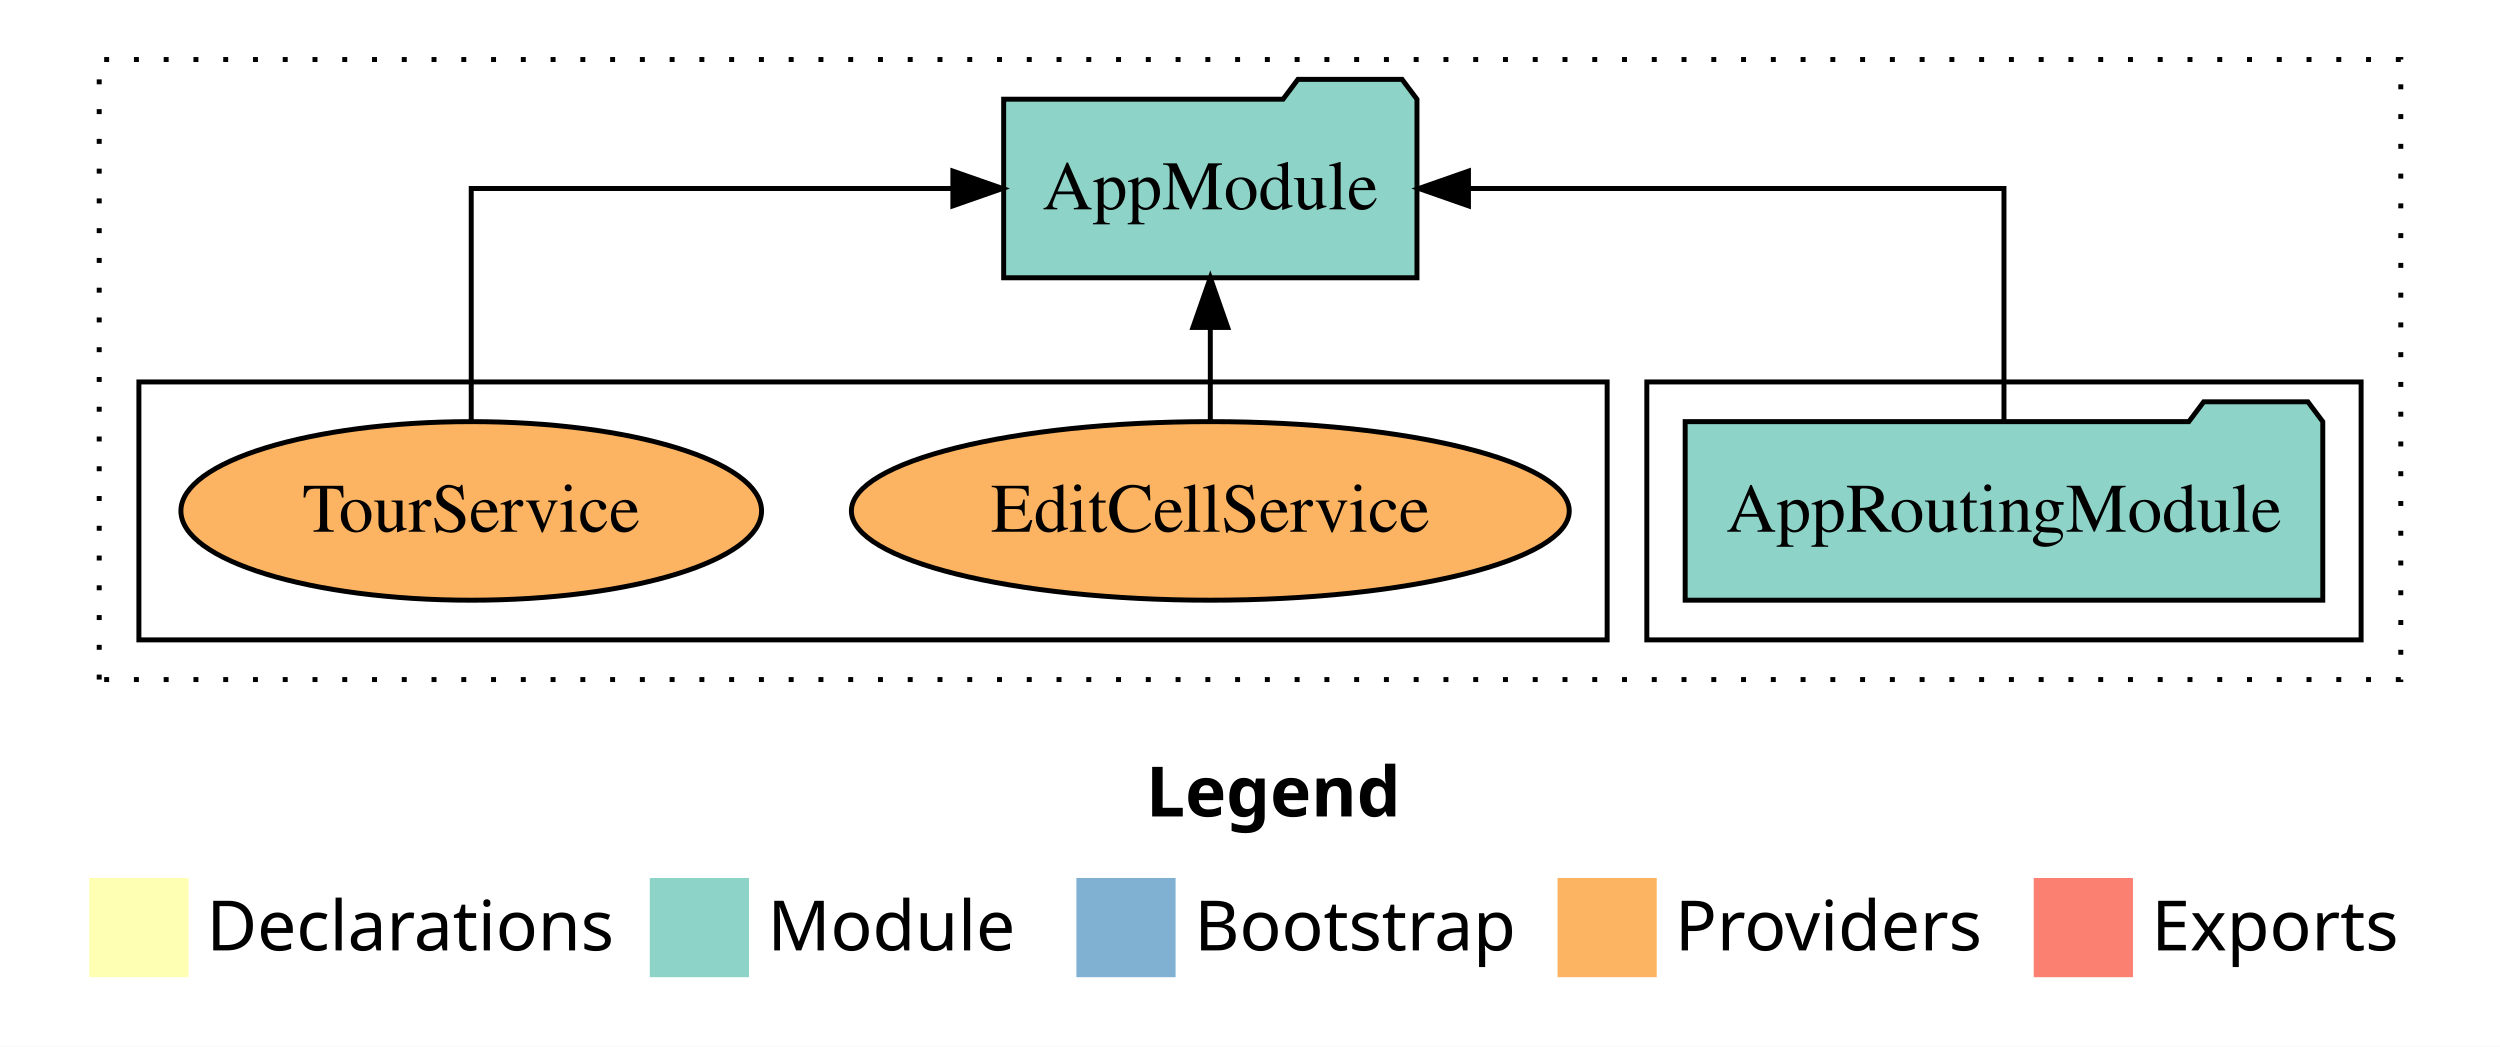
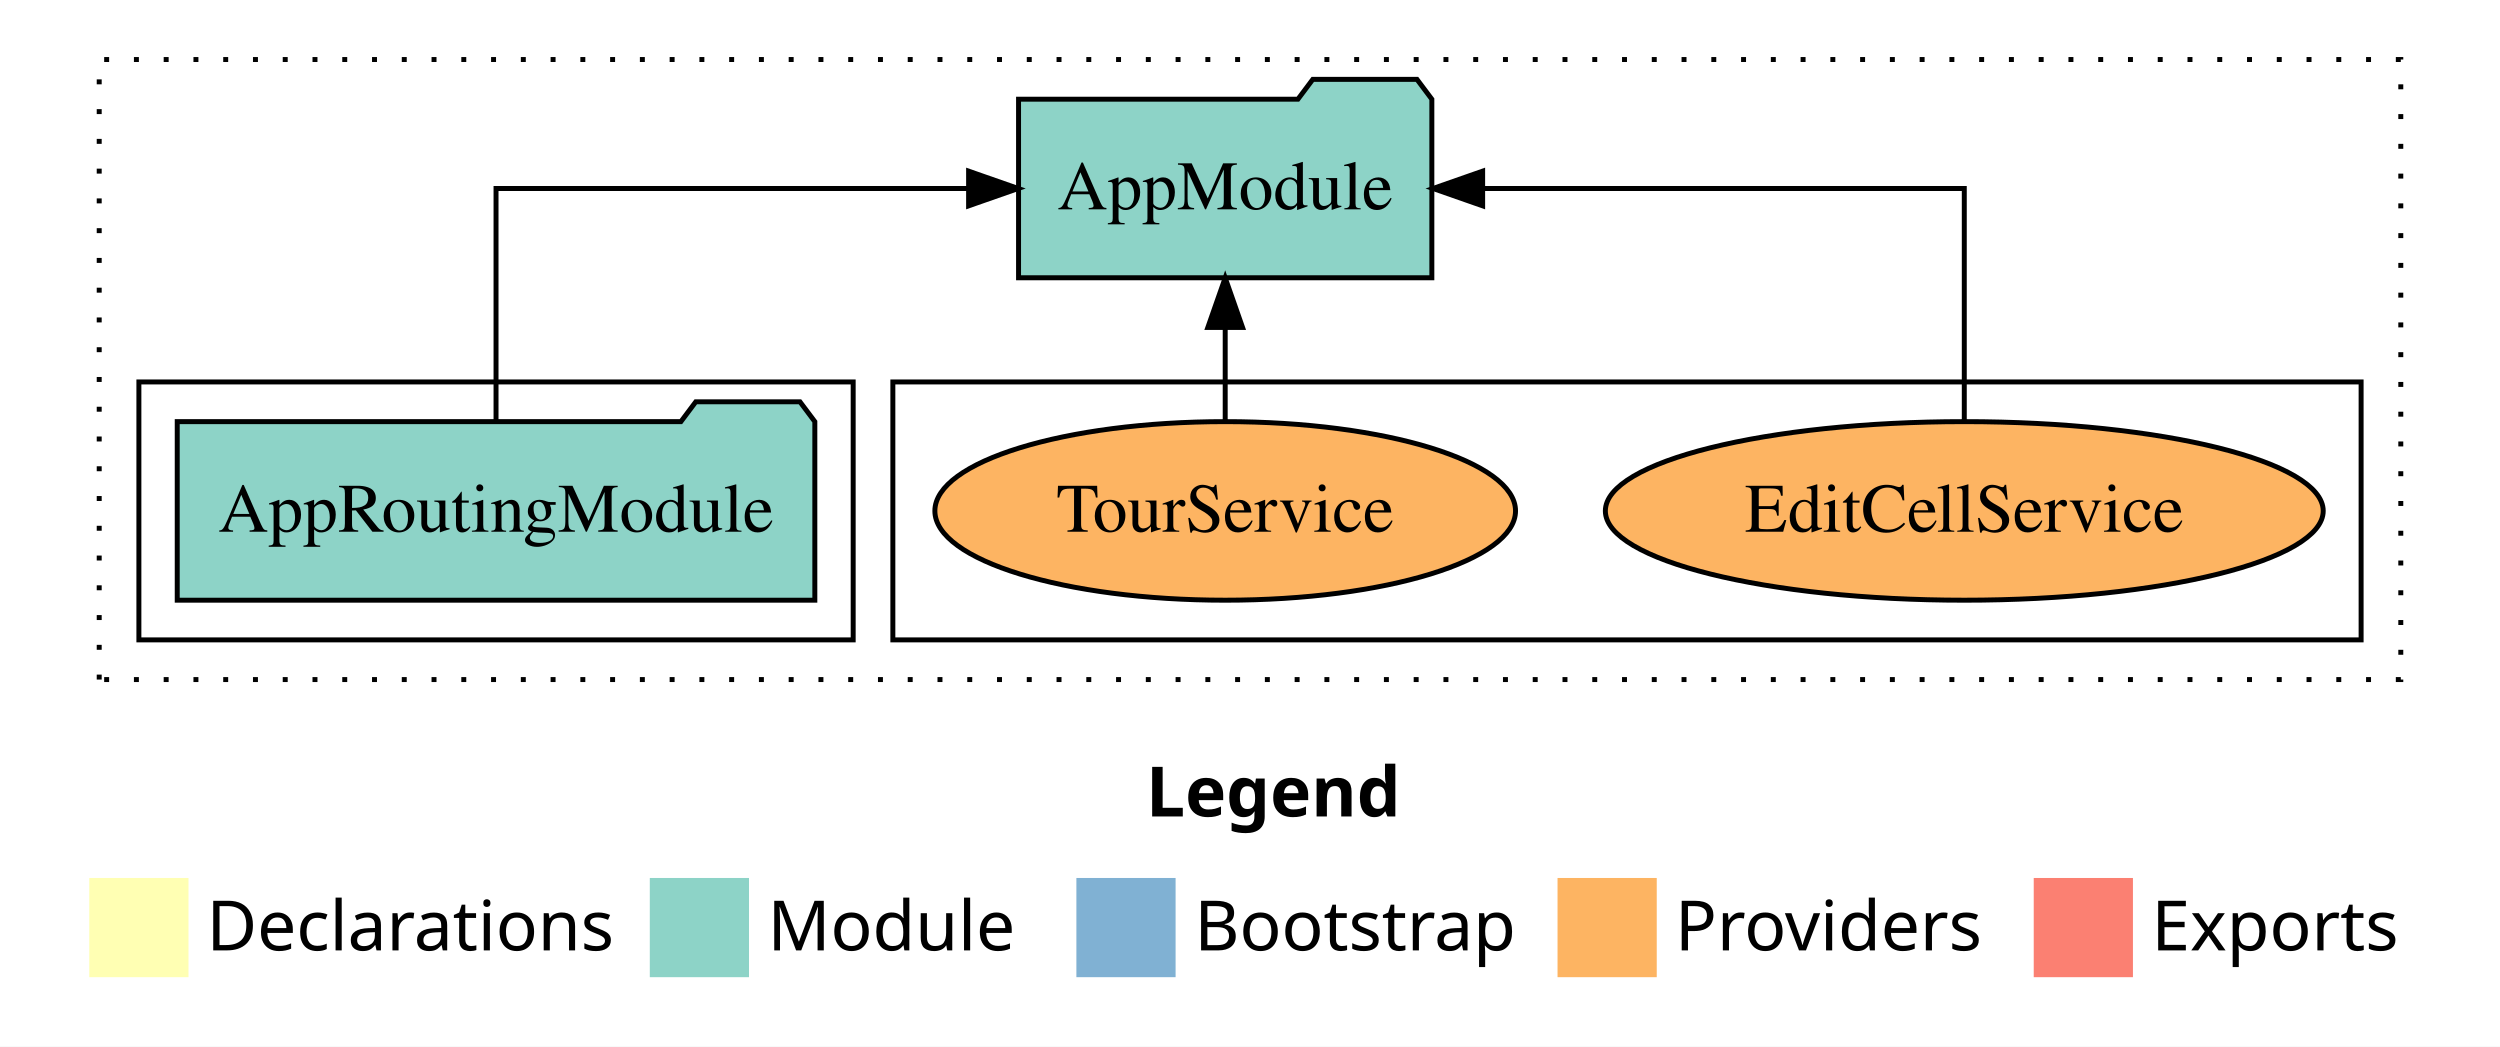
<svg xmlns="http://www.w3.org/2000/svg" width="504pt" height="211pt" viewBox="0.00 0.00 504.00 211.00">
  <g id="graph0" class="graph" transform="scale(1 1) rotate(0) translate(4 207)">
    <polygon fill="white" stroke="transparent" points="-4,4 -4,-207 500,-207 500,4 -4,4" />
    <text text-anchor="start" x="227.01" y="-42.4" font-family="Times-12" font-weight="bold" font-size="14.00">Legend</text>
    <polygon fill="#ffffb3" stroke="transparent" points="14,-10 14,-30 34,-30 34,-10 14,-10" />
    <text text-anchor="start" x="37.63" y="-15.4" font-family="Times-12" font-size="14.00">  Declarations</text>
    <polygon fill="#8dd3c7" stroke="transparent" points="127,-10 127,-30 147,-30 147,-10 127,-10" />
    <text text-anchor="start" x="150.73" y="-15.4" font-family="Times-12" font-size="14.00">  Module</text>
    <polygon fill="#80b1d3" stroke="transparent" points="213,-10 213,-30 233,-30 233,-10 213,-10" />
    <text text-anchor="start" x="236.78" y="-15.4" font-family="Times-12" font-size="14.00">  Bootstrap</text>
    <polygon fill="#fdb462" stroke="transparent" points="310,-10 310,-30 330,-30 330,-10 310,-10" />
    <text text-anchor="start" x="333.67" y="-15.4" font-family="Times-12" font-size="14.00">  Providers</text>
    <polygon fill="#fb8072" stroke="transparent" points="406,-10 406,-30 426,-30 426,-10 406,-10" />
    <text text-anchor="start" x="429.73" y="-15.4" font-family="Times-12" font-size="14.00">  Exports</text>
    <g id="clust1" class="cluster">
      <polygon fill="none" stroke="black" stroke-dasharray="1,5" points="16,-70 16,-195 480,-195 480,-70 16,-70" />
    </g>
+     <g id="clust6" class="cluster">
+       <polygon fill="none" stroke="black" points="176,-78 176,-130 472,-130 472,-78 176,-78" />
+     </g>
    <g id="clust3" class="cluster">
-       <polygon fill="none" stroke="black" points="328,-78 328,-130 472,-130 472,-78 328,-78" />
-     </g>
-     <g id="clust6" class="cluster">
-       <polygon fill="none" stroke="black" points="24,-78 24,-130 320,-130 320,-78 24,-78" />
+       <polygon fill="none" stroke="black" points="24,-78 24,-130 168,-130 168,-78 24,-78" />
    </g>
    <g id="node1" class="node">
-       <polygon fill="#8dd3c7" stroke="black" points="464.27,-122 461.27,-126 440.27,-126 437.27,-122 335.73,-122 335.73,-86 464.27,-86 464.27,-122" />
-       <text text-anchor="middle" x="400" y="-99.8" font-family="Times,serif" font-size="14.00">AppRoutingModule</text>
+       <polygon fill="#8dd3c7" stroke="black" points="160.27,-122 157.27,-126 136.27,-126 133.27,-122 31.73,-122 31.73,-86 160.27,-86 160.27,-122" />
+       <text text-anchor="middle" x="96" y="-99.8" font-family="Times,serif" font-size="14.00">AppRoutingModule</text>
    </g>
    <g id="node2" class="node">
-       <polygon fill="#8dd3c7" stroke="black" points="281.66,-187 278.66,-191 257.66,-191 254.66,-187 198.34,-187 198.34,-151 281.66,-151 281.66,-187" />
-       <text text-anchor="middle" x="240" y="-164.8" font-family="Times,serif" font-size="14.00">AppModule</text>
+       <polygon fill="#8dd3c7" stroke="black" points="284.66,-187 281.66,-191 260.66,-191 257.66,-187 201.34,-187 201.34,-151 284.66,-151 284.66,-187" />
+       <text text-anchor="middle" x="243" y="-164.8" font-family="Times,serif" font-size="14.00">AppModule</text>
    </g>
    <g id="edge1" class="edge">
-       <path fill="none" stroke="black" d="M400,-122.11C400,-141.34 400,-169 400,-169 400,-169 292.04,-169 292.04,-169" />
-       <polygon fill="black" stroke="black" points="292.04,-165.5 282.04,-169 292.04,-172.5 292.04,-165.5" />
+       <path fill="none" stroke="black" d="M96,-122.11C96,-141.34 96,-169 96,-169 96,-169 191.27,-169 191.27,-169" />
+       <polygon fill="black" stroke="black" points="191.27,-172.5 201.27,-169 191.27,-165.5 191.27,-172.5" />
    </g>
    <g id="node3" class="node">
-       <ellipse fill="#fdb462" stroke="black" cx="240" cy="-104" rx="72.36" ry="18" />
-       <text text-anchor="middle" x="240" y="-99.8" font-family="Times,serif" font-size="14.00">EditCellService</text>
+       <ellipse fill="#fdb462" stroke="black" cx="392" cy="-104" rx="72.36" ry="18" />
+       <text text-anchor="middle" x="392" y="-99.8" font-family="Times,serif" font-size="14.00">EditCellService</text>
    </g>
    <g id="edge2" class="edge">
-       <path fill="none" stroke="black" d="M240,-122.11C240,-122.11 240,-140.99 240,-140.99" />
-       <polygon fill="black" stroke="black" points="236.5,-140.99 240,-150.99 243.5,-140.99 236.5,-140.99" />
+       <path fill="none" stroke="black" d="M392,-122.11C392,-141.34 392,-169 392,-169 392,-169 294.9,-169 294.9,-169" />
+       <polygon fill="black" stroke="black" points="294.9,-165.5 284.9,-169 294.9,-172.5 294.9,-165.5" />
    </g>
    <g id="node4" class="node">
-       <ellipse fill="#fdb462" stroke="black" cx="91" cy="-104" rx="58.53" ry="18" />
-       <text text-anchor="middle" x="91" y="-99.8" font-family="Times,serif" font-size="14.00">TourService</text>
+       <ellipse fill="#fdb462" stroke="black" cx="243" cy="-104" rx="58.53" ry="18" />
+       <text text-anchor="middle" x="243" y="-99.8" font-family="Times,serif" font-size="14.00">TourService</text>
    </g>
    <g id="edge3" class="edge">
-       <path fill="none" stroke="black" d="M91,-122.11C91,-141.34 91,-169 91,-169 91,-169 188.1,-169 188.1,-169" />
-       <polygon fill="black" stroke="black" points="188.1,-172.5 198.1,-169 188.1,-165.5 188.1,-172.5" />
+       <path fill="none" stroke="black" d="M243,-122.11C243,-122.11 243,-140.99 243,-140.99" />
+       <polygon fill="black" stroke="black" points="239.5,-140.99 243,-150.99 246.5,-140.99 239.5,-140.99" />
    </g>
  </g>
</svg>
